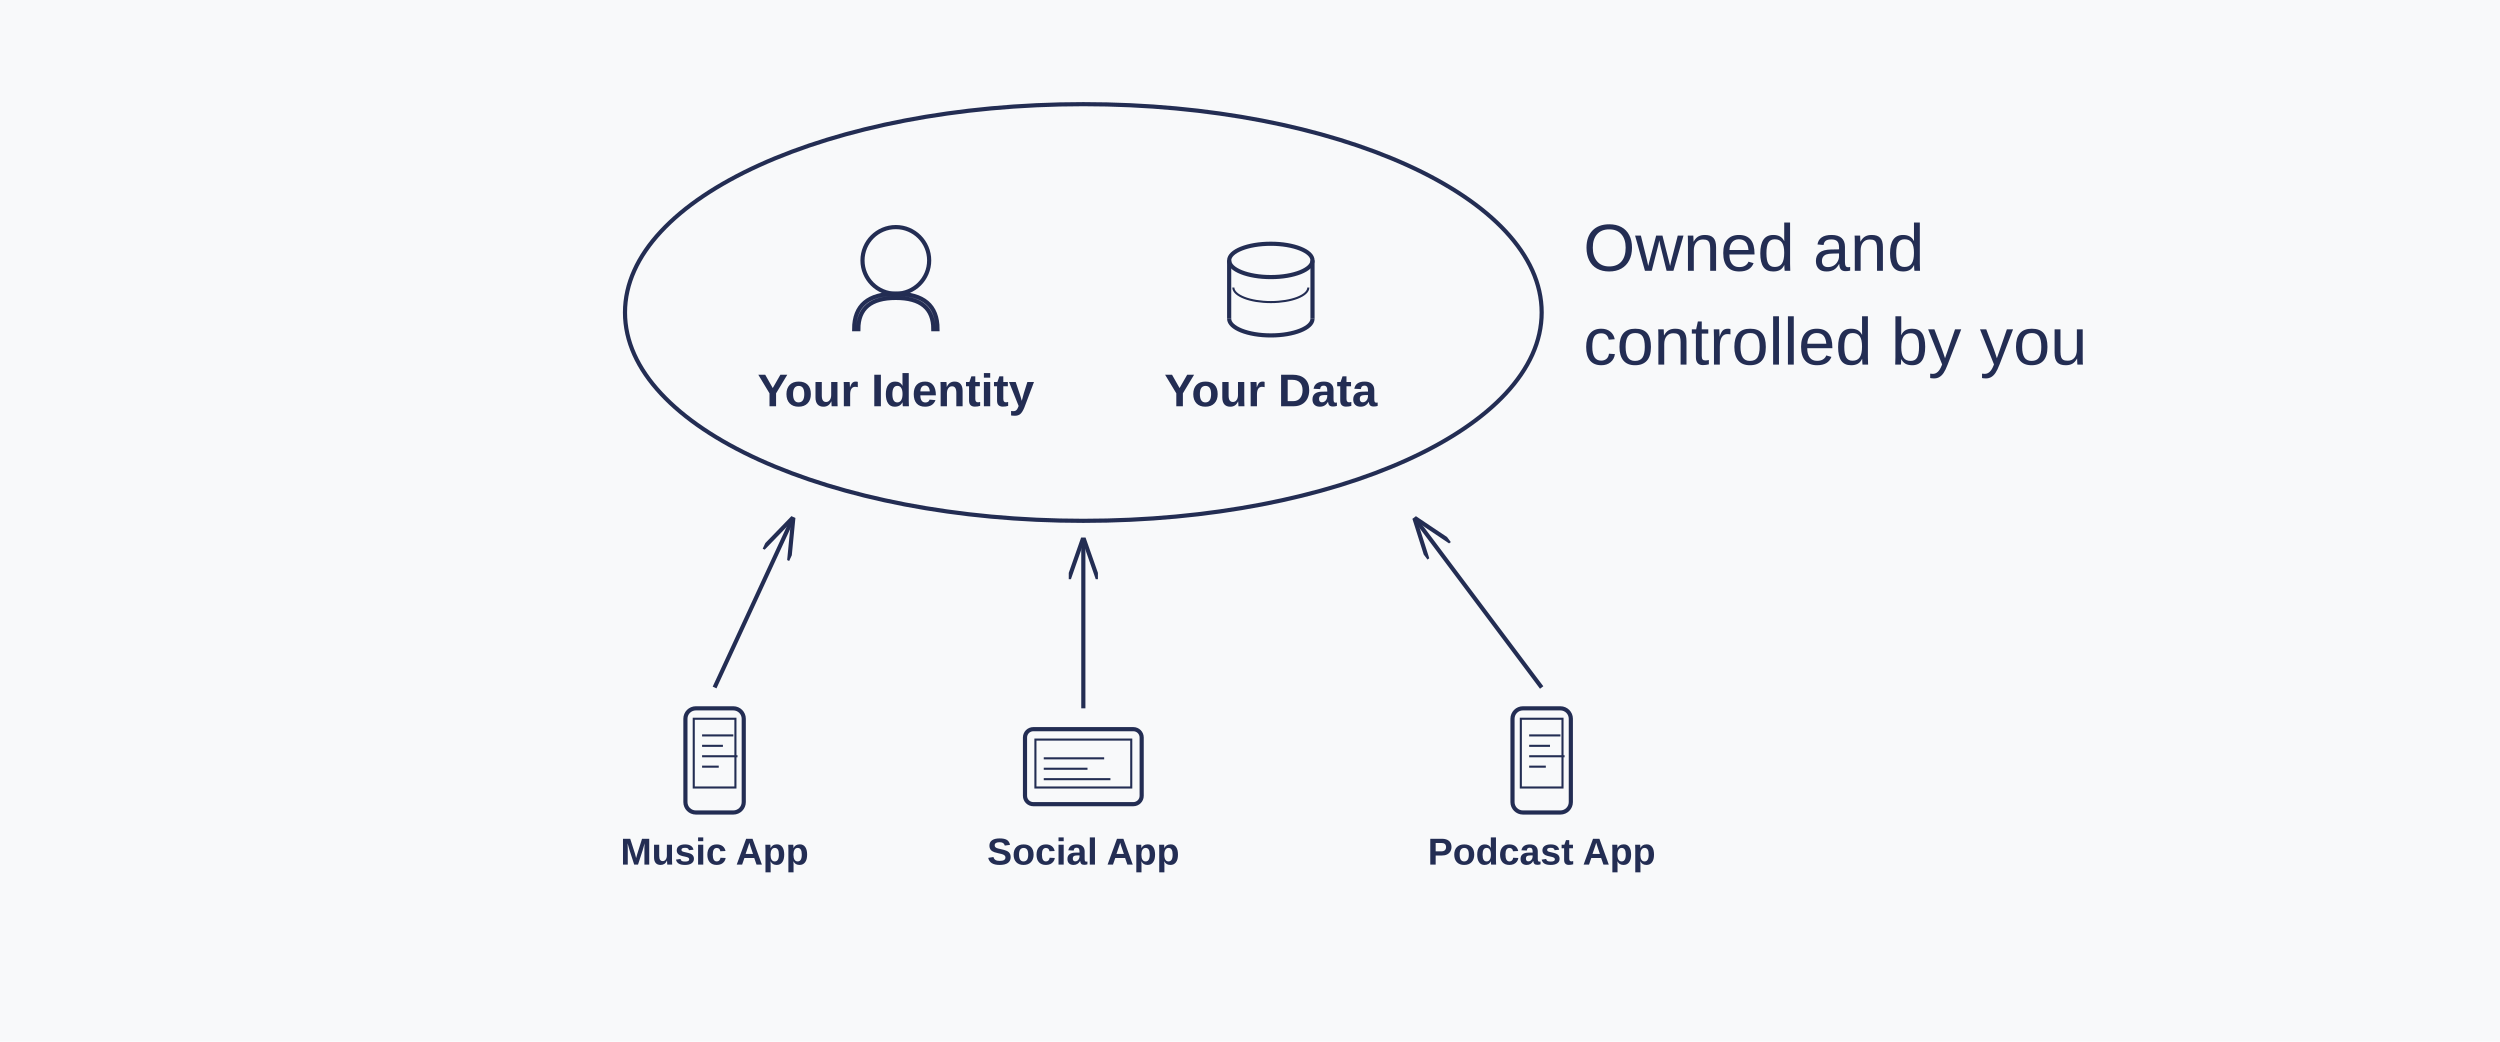
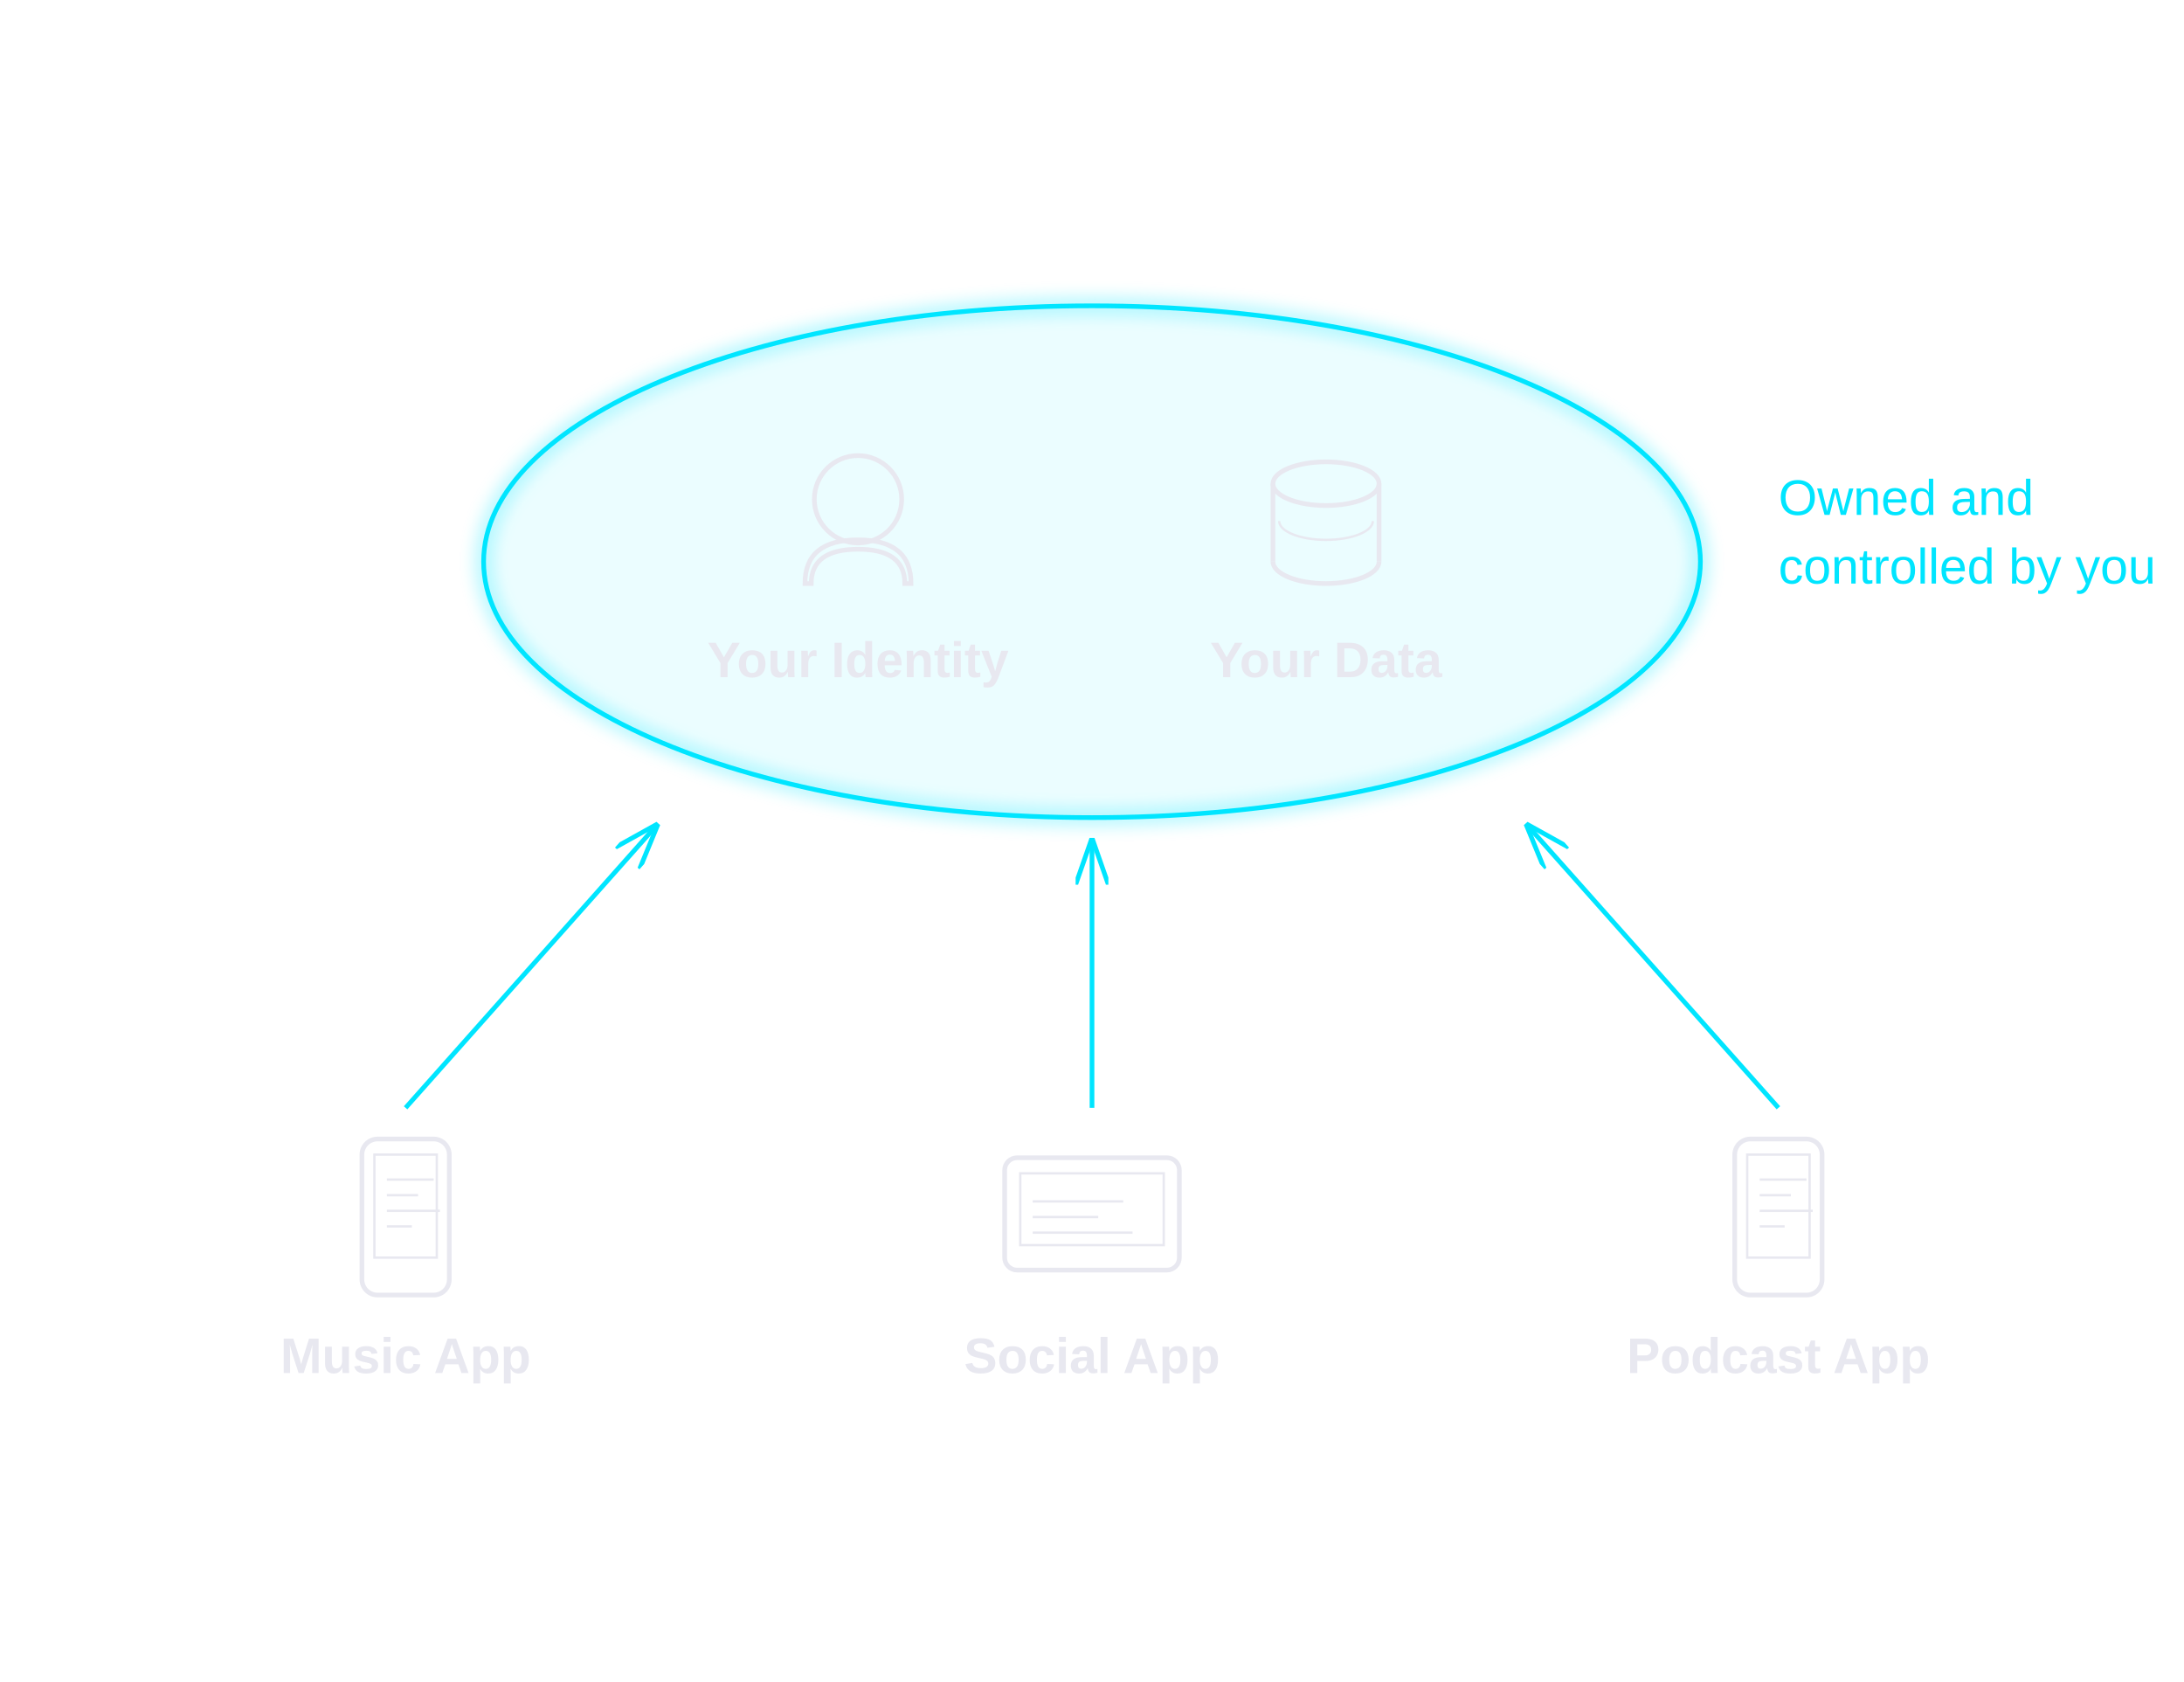
- <svg xmlns="http://www.w3.org/2000/svg" viewBox="0 0 1200 500">
-   <rect width="1200" height="500" fill="#f8f9fa" />
-   <ellipse cx="520" cy="150" rx="220" ry="100" fill="none" stroke="#232d53" stroke-width="2" />
-   <circle cx="430" cy="125" r="16" fill="none" stroke="#232d53" stroke-width="2" />
-   <path d="M 410 158 Q 410 141 430 141 Q 450 141 450 158 L 448 158 Q 448 143 430 143 Q 412 143 412 158 Z" fill="none" stroke="#232d53" stroke-width="2" />
-   <text x="430" y="195" text-anchor="middle" font-family="Arial, sans-serif" font-size="22" font-weight="bold" fill="#232d53">Your Identity</text>
-   <ellipse cx="610" cy="125" rx="20" ry="8" fill="none" stroke="#232d53" stroke-width="2" />
-   <line x1="590" y1="125" x2="590" y2="153" stroke="#232d53" stroke-width="2" />
-   <line x1="630" y1="125" x2="630" y2="153" stroke="#232d53" stroke-width="2" />
-   <path d="M 590 153 A 20 8 0 0 0 630 153" fill="none" stroke="#232d53" stroke-width="2" />
-   <path d="M 592 138 A 18 7 0 0 0 628 138" fill="none" stroke="#232d53" stroke-width="1" />
-   <text x="610" y="195" text-anchor="middle" font-family="Arial, sans-serif" font-size="22" font-weight="bold" fill="#232d53">Your Data</text>
-   <text x="760" y="130" text-anchor="left" font-family="Arial, sans-serif" font-size="32" fill="#232d53">Owned and</text>
-   <text x="760" y="175" text-anchor="left" font-family="Arial, sans-serif" font-size="32" fill="#232d53">controlled by you</text>
-   <rect x="329" y="340" width="28" height="50" fill="none" stroke="#232d53" stroke-width="2" rx="5" />
-   <rect x="333" y="345" width="20" height="33" fill="none" stroke="#232d53" stroke-width="1" />
-   <line x1="337" y1="353" x2="352" y2="353" stroke="#232d53" stroke-width="1" />
-   <line x1="337" y1="358" x2="347" y2="358" stroke="#232d53" stroke-width="1" />
-   <line x1="337" y1="363" x2="354" y2="363" stroke="#232d53" stroke-width="1" />
-   <line x1="337" y1="368" x2="345" y2="368" stroke="#232d53" stroke-width="1" />
-   <text x="343" y="415" text-anchor="middle" font-family="Arial, sans-serif" font-size="18" font-weight="bold" fill="#232d53">Music App</text>
-   <rect x="492" y="350" width="56" height="36" fill="none" stroke="#232d53" stroke-width="2" rx="4" />
-   <rect x="497" y="355" width="46" height="23" fill="none" stroke="#232d53" stroke-width="1" />
-   <line x1="501" y1="364" x2="530" y2="364" stroke="#232d53" stroke-width="1" />
-   <line x1="501" y1="369" x2="522" y2="369" stroke="#232d53" stroke-width="1" />
-   <line x1="501" y1="374" x2="533" y2="374" stroke="#232d53" stroke-width="1" />
-   <text x="520" y="415" text-anchor="middle" font-family="Arial, sans-serif" font-size="18" font-weight="bold" fill="#232d53">Social App</text>
-   <rect x="726" y="340" width="28" height="50" fill="none" stroke="#232d53" stroke-width="2" rx="5" />
-   <rect x="730" y="345" width="20" height="33" fill="none" stroke="#232d53" stroke-width="1" />
-   <line x1="734" y1="353" x2="749" y2="353" stroke="#232d53" stroke-width="1" />
-   <line x1="734" y1="358" x2="744" y2="358" stroke="#232d53" stroke-width="1" />
-   <line x1="734" y1="363" x2="751" y2="363" stroke="#232d53" stroke-width="1" />
-   <line x1="734" y1="368" x2="742" y2="368" stroke="#232d53" stroke-width="1" />
-   <text x="740" y="415" text-anchor="middle" font-family="Arial, sans-serif" font-size="18" font-weight="bold" fill="#232d53">Podcast App</text>
-   <line x1="343" y1="330" x2="380" y2="250" stroke="#232d53" stroke-width="2" marker-end="url(#arrowhead)" />
-   <line x1="520" y1="340" x2="520" y2="260" stroke="#232d53" stroke-width="2" marker-end="url(#arrowhead)" />
-   <line x1="740" y1="330" x2="680" y2="250" stroke="#232d53" stroke-width="2" marker-end="url(#arrowhead)" />
+ <svg xmlns="http://www.w3.org/2000/svg" viewBox="0 -65 700 539">
  <defs>
    <marker id="arrowhead" markerWidth="10" markerHeight="7" refX="9" refY="3.5" orient="auto">
-       <path d="M 0 0 L 10 3.5 L 0 7" fill="none" stroke="#232d53" stroke-width="1" />
+       <path d="M 0 0 L 10 3.5 L 0 7" fill="none" stroke="#00e5ff" stroke-width="1" />
    </marker>
+     <filter id="glow">
+       <feGaussianBlur stdDeviation="3" result="blur" />
+       <feMerge>
+         <feMergeNode in="blur" />
+         <feMergeNode in="SourceGraphic" />
+       </feMerge>
+     </filter>
  </defs>
+   <ellipse cx="350" cy="115" rx="195" ry="82" fill="#00e5ff" fill-opacity="0.04" stroke="#00e5ff" stroke-width="1.5" filter="url(#glow)" />
+   <circle cx="275" cy="95" r="14" fill="none" stroke="#e8e8f0" stroke-width="1.5" />
+   <path d="M 258 122 Q 258 108 275 108 Q 292 108 292 122 L 290 122 Q 290 111 275 111 Q 260 111 260 122 Z" fill="none" stroke="#e8e8f0" stroke-width="1.5" />
+   <text x="275" y="152" text-anchor="middle" font-family="Arial, sans-serif" font-size="16" font-weight="bold" fill="#e8e8f0">Your Identity</text>
+   <ellipse cx="425" cy="90" rx="17" ry="7" fill="none" stroke="#e8e8f0" stroke-width="1.5" />
+   <line x1="408" y1="90" x2="408" y2="115" stroke="#e8e8f0" stroke-width="1.5" />
+   <line x1="442" y1="90" x2="442" y2="115" stroke="#e8e8f0" stroke-width="1.5" />
+   <path d="M 408 115 A 17 7 0 0 0 442 115" fill="none" stroke="#e8e8f0" stroke-width="1.5" />
+   <path d="M 410 102 A 15 6 0 0 0 440 102" fill="none" stroke="#e8e8f0" stroke-width="0.75" />
+   <text x="425" y="152" text-anchor="middle" font-family="Arial, sans-serif" font-size="16" font-weight="bold" fill="#e8e8f0">Your Data</text>
+   <text x="570" y="100" text-anchor="start" font-family="Arial, sans-serif" font-size="16" fill="#00e5ff">Owned and</text>
+   <text x="570" y="122" text-anchor="start" font-family="Arial, sans-serif" font-size="16" fill="#00e5ff">controlled by you</text>
+   <line x1="130" y1="290" x2="210" y2="200" stroke="#00e5ff" stroke-width="1.5" marker-end="url(#arrowhead)" />
+   <line x1="350" y1="290" x2="350" y2="205" stroke="#00e5ff" stroke-width="1.5" marker-end="url(#arrowhead)" />
+   <line x1="570" y1="290" x2="490" y2="200" stroke="#00e5ff" stroke-width="1.5" marker-end="url(#arrowhead)" />
+   <rect x="116" y="300" width="28" height="50" fill="none" stroke="#e8e8f0" stroke-width="1.5" rx="5" />
+   <rect x="120" y="305" width="20" height="33" fill="none" stroke="#e8e8f0" stroke-width="0.75" />
+   <line x1="124" y1="313" x2="139" y2="313" stroke="#e8e8f0" stroke-width="0.75" />
+   <line x1="124" y1="318" x2="134" y2="318" stroke="#e8e8f0" stroke-width="0.75" />
+   <line x1="124" y1="323" x2="141" y2="323" stroke="#e8e8f0" stroke-width="0.75" />
+   <line x1="124" y1="328" x2="132" y2="328" stroke="#e8e8f0" stroke-width="0.75" />
+   <text x="130" y="375" text-anchor="middle" font-family="Arial, sans-serif" font-size="16" font-weight="bold" fill="#e8e8f0">Music App</text>
+   <rect x="322" y="306" width="56" height="36" fill="none" stroke="#e8e8f0" stroke-width="1.5" rx="4" />
+   <rect x="327" y="311" width="46" height="23" fill="none" stroke="#e8e8f0" stroke-width="0.75" />
+   <line x1="331" y1="320" x2="360" y2="320" stroke="#e8e8f0" stroke-width="0.75" />
+   <line x1="331" y1="325" x2="352" y2="325" stroke="#e8e8f0" stroke-width="0.75" />
+   <line x1="331" y1="330" x2="363" y2="330" stroke="#e8e8f0" stroke-width="0.75" />
+   <text x="350" y="375" text-anchor="middle" font-family="Arial, sans-serif" font-size="16" font-weight="bold" fill="#e8e8f0">Social App</text>
+   <rect x="556" y="300" width="28" height="50" fill="none" stroke="#e8e8f0" stroke-width="1.5" rx="5" />
+   <rect x="560" y="305" width="20" height="33" fill="none" stroke="#e8e8f0" stroke-width="0.75" />
+   <line x1="564" y1="313" x2="579" y2="313" stroke="#e8e8f0" stroke-width="0.75" />
+   <line x1="564" y1="318" x2="574" y2="318" stroke="#e8e8f0" stroke-width="0.75" />
+   <line x1="564" y1="323" x2="581" y2="323" stroke="#e8e8f0" stroke-width="0.75" />
+   <line x1="564" y1="328" x2="572" y2="328" stroke="#e8e8f0" stroke-width="0.75" />
+   <text x="570" y="375" text-anchor="middle" font-family="Arial, sans-serif" font-size="16" font-weight="bold" fill="#e8e8f0">Podcast App</text>
</svg>
